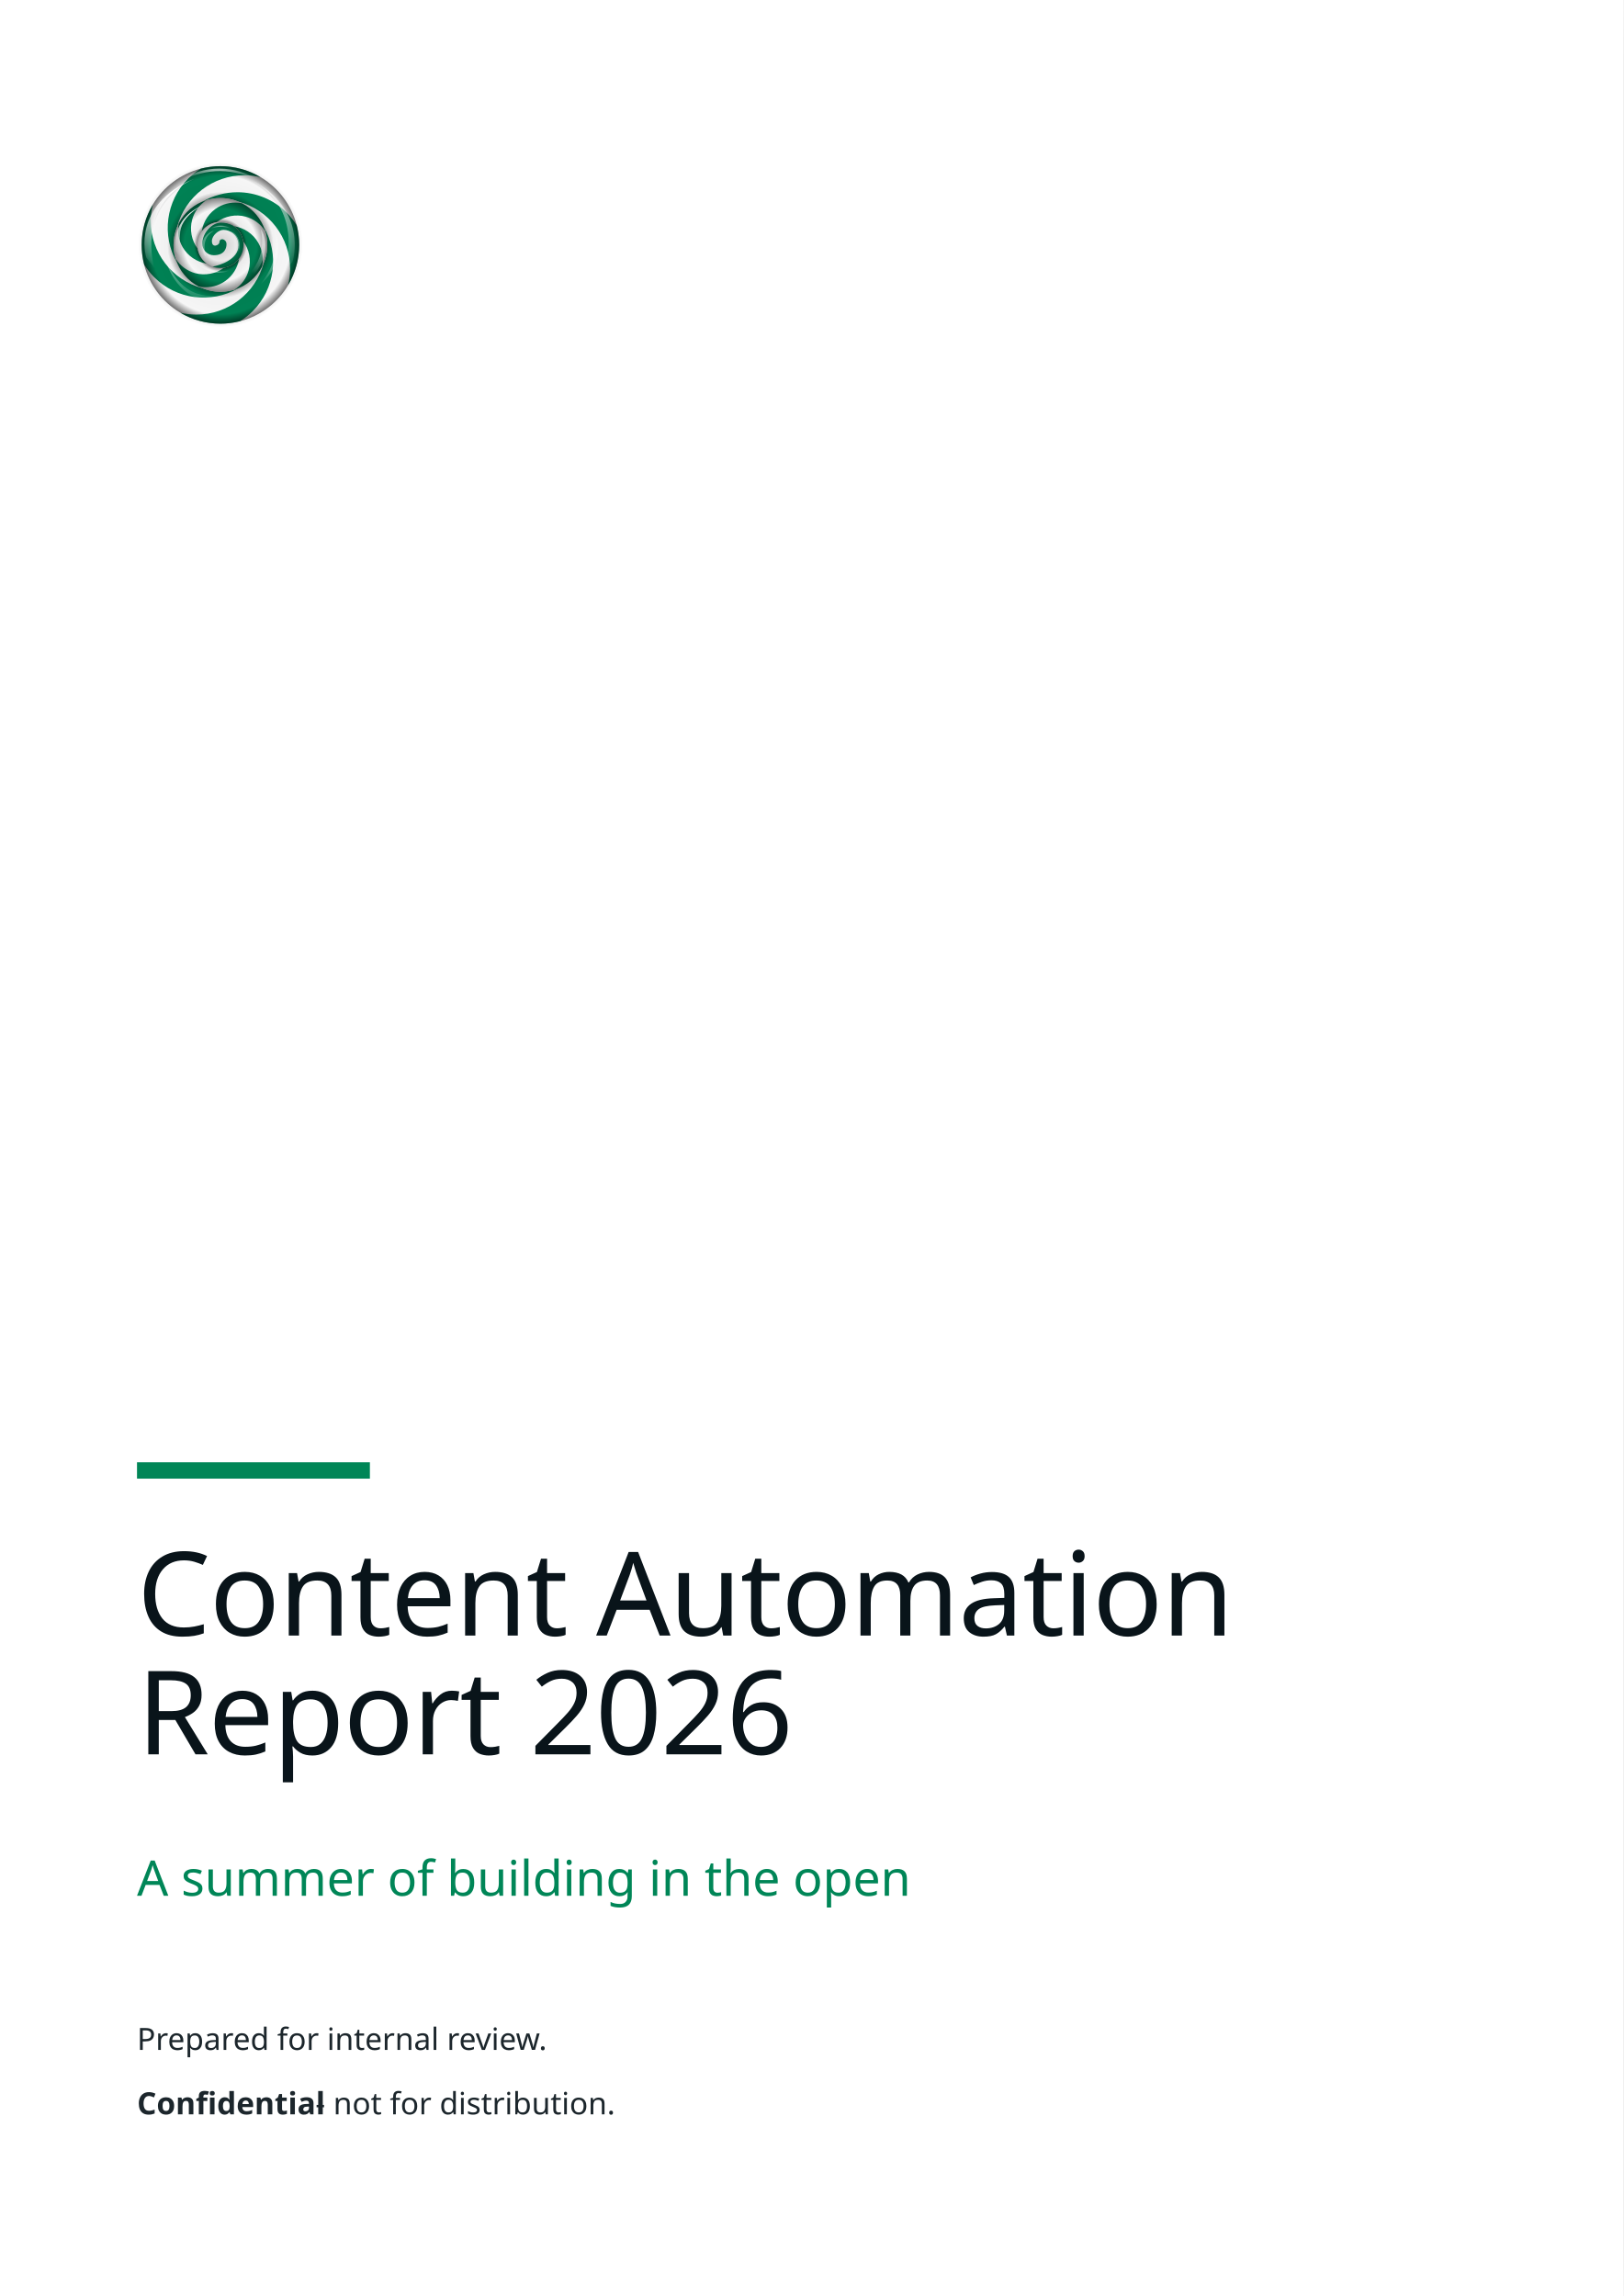
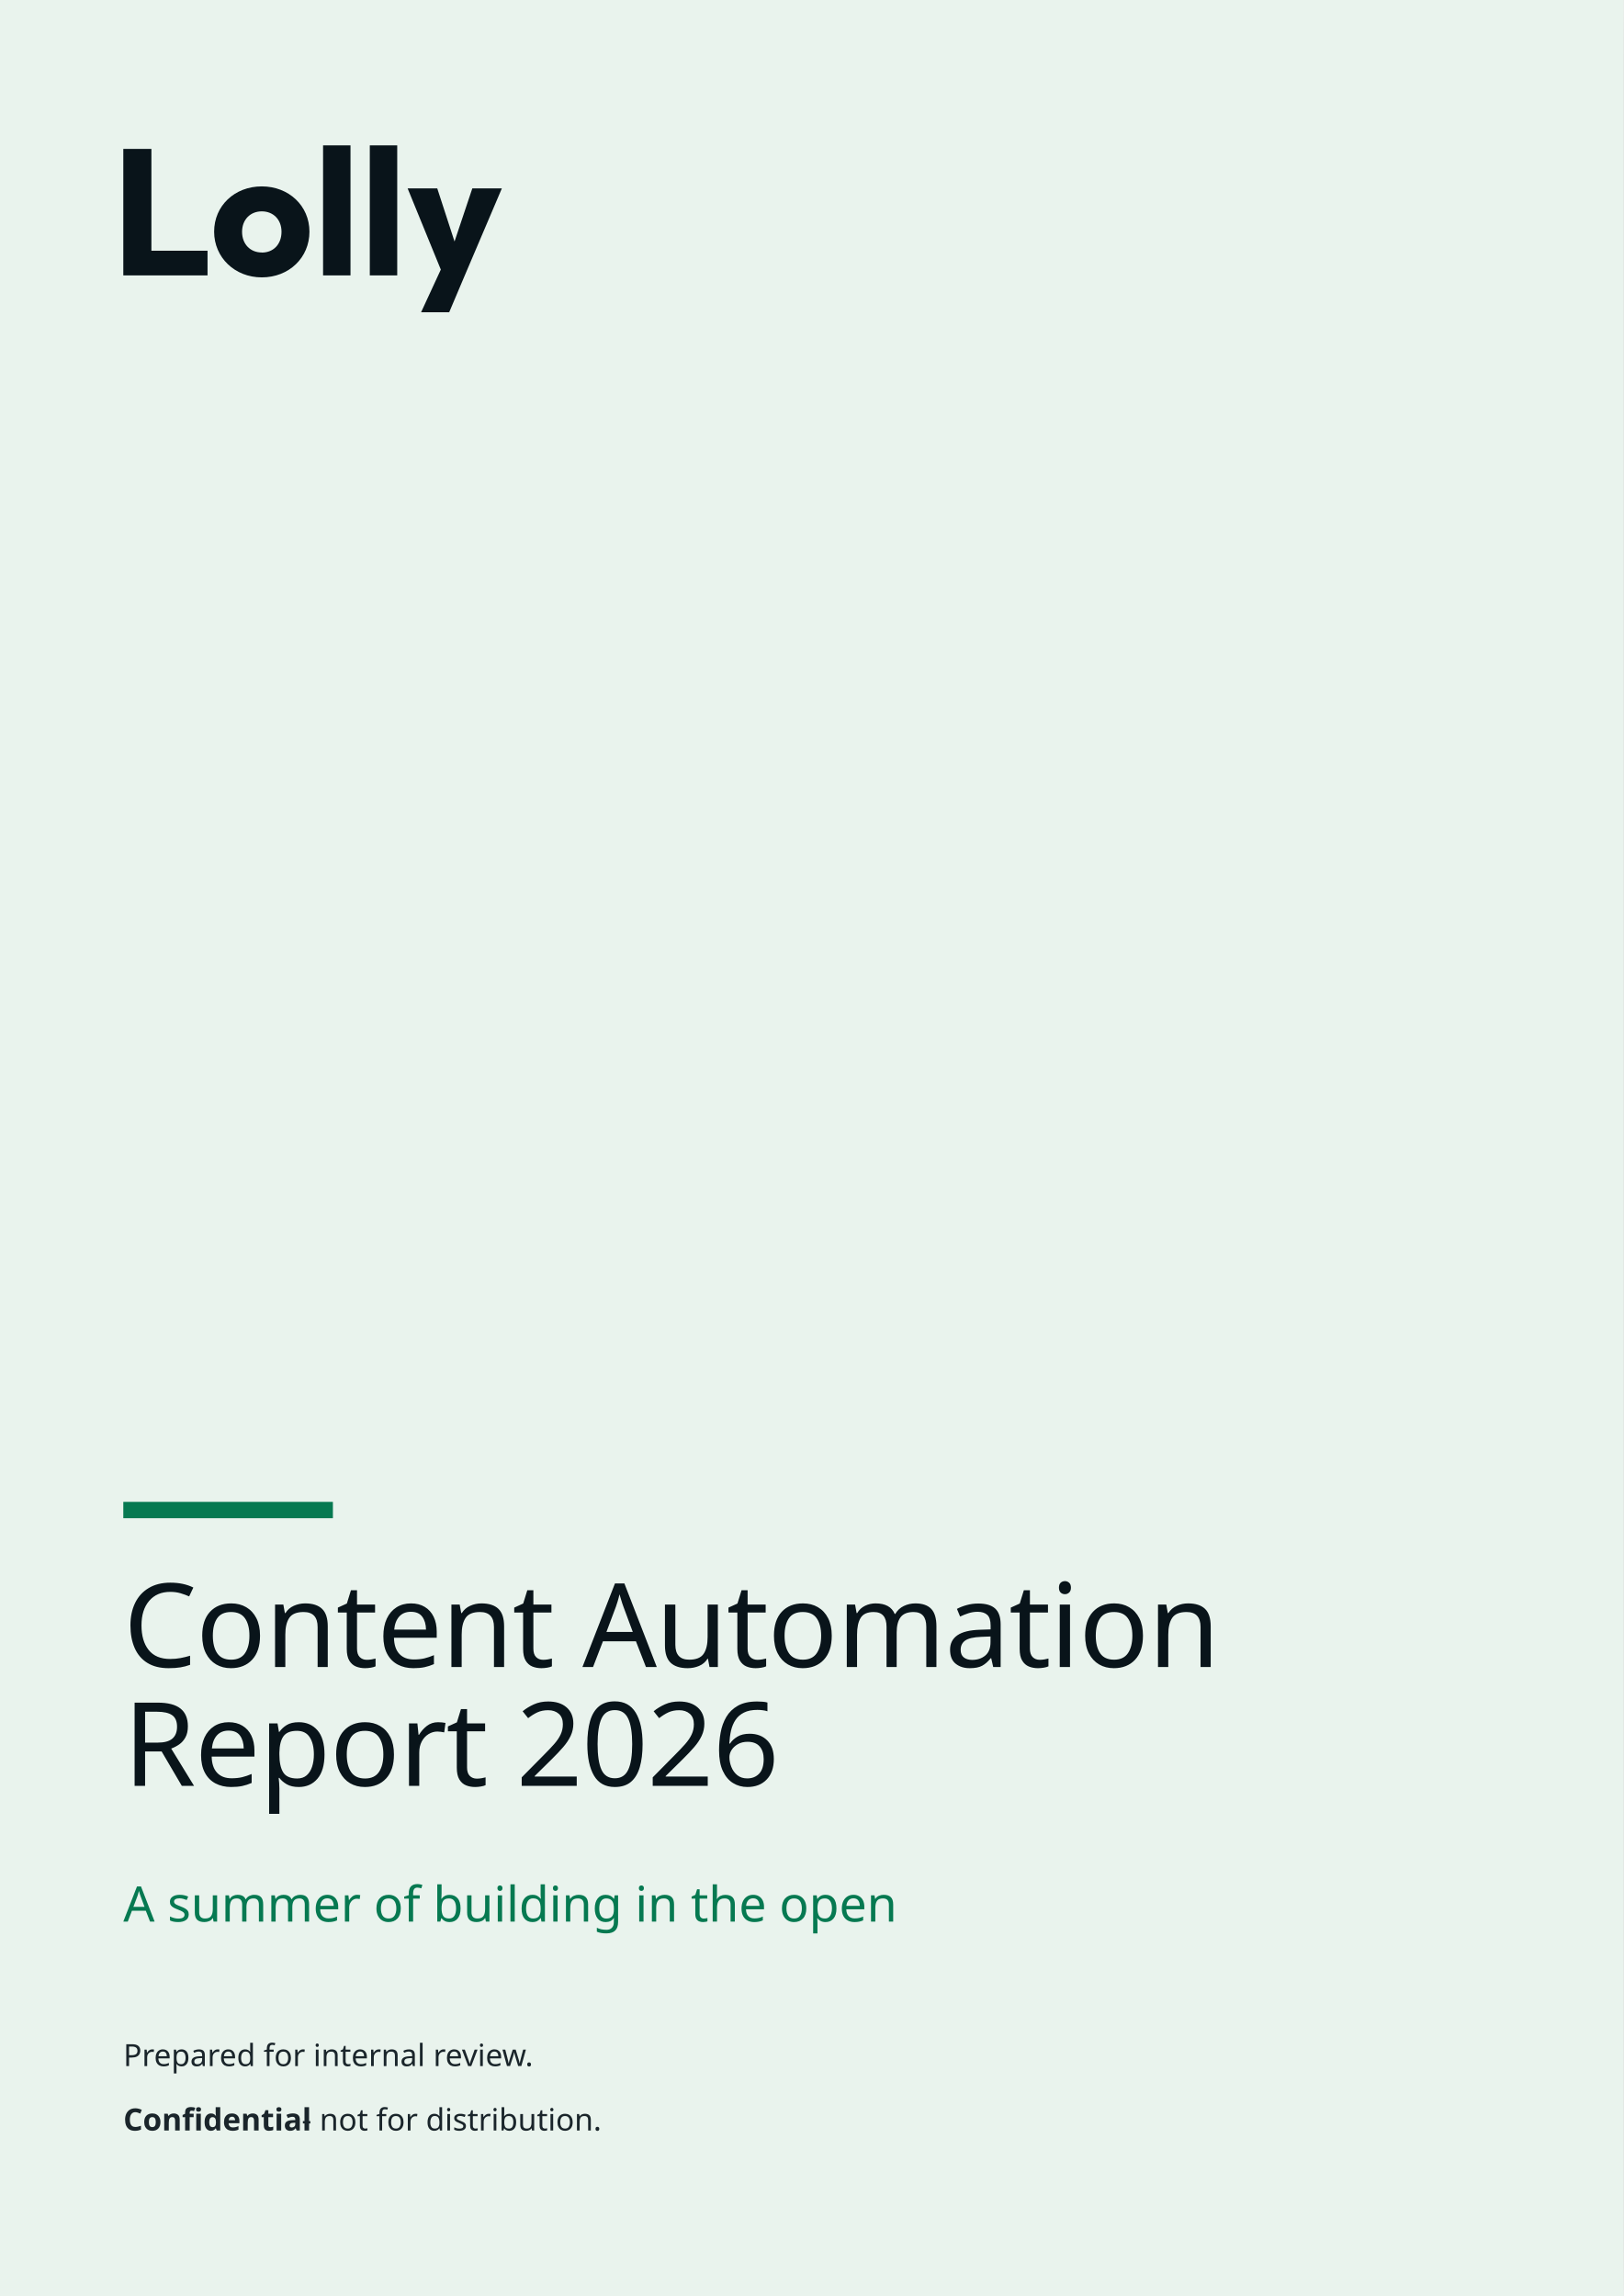
<svg xmlns="http://www.w3.org/2000/svg" width="794" height="1123" viewBox="0 0 794 1123">
  <defs>
    <filter id="shadow-1" width="894" height="1223" x="-50" y="-44" filterUnits="userSpaceOnUse">
      <feGaussianBlur in="SourceGraphic" stdDeviation="14" />
    </filter>
  </defs>
  <path fill-opacity=".28" d="M0 6h794v1123H0z" filter="url(#shadow-1)" />
-   <path fill="#fff" d="M0 0h794v1123H0z" />
-   <svg id="svg46" width="369.59" height="81.59" x="67" y="79" preserveAspectRatio="xMinYMid meet" style="animation:go 3s ease infinite" viewBox="0 0 285.75 285.75">
-     <defs id="ipxn2xg-defs23">
-       <radialGradient id="ipxn2xg-k" cx="880.76" cy="708.56" r="30.66" fx="880.76" fy="708.56" gradientTransform="matrix(4.6 0 0 4.6 -3908.59 -3116.5)" gradientUnits="userSpaceOnUse" href="#ipxn2xg-a" />
-       <radialGradient id="ipxn2xg-l" cx="880.76" cy="708.56" r="104.65" fx="880.76" fy="708.56" gradientTransform="translate(-992.34 -770.4)scale(1.289)" gradientUnits="userSpaceOnUse" href="#ipxn2xg-b" />
-       <radialGradient id="ipxn2xg-m" cx="880.76" cy="708.56" r="30.66" fx="880.76" fy="708.56" gradientTransform="translate(-2464.8 -1954.99)scale(2.9607)" gradientUnits="userSpaceOnUse" href="#ipxn2xg-a" />
-       <radialGradient id="ipxn2xg-n" cx="880.76" cy="708.56" r="62.32" fx="880.76" fy="708.56" gradientTransform="translate(-992.34 -770.4)scale(1.289)" gradientUnits="userSpaceOnUse" href="#ipxn2xg-c" />
-       <radialGradient id="ipxn2xg-o" cx="880.76" cy="708.56" r="30.66" fx="880.76" fy="708.56" gradientTransform="translate(-1162.5 -907.29)scale(1.4821)" gradientUnits="userSpaceOnUse" href="#ipxn2xg-a" />
-       <radialGradient id="ipxn2xg-p" cx="880.76" cy="708.56" r="30.66" fx="880.76" fy="708.56" gradientTransform="translate(-992.34 -770.4)scale(1.289)" gradientUnits="userSpaceOnUse" href="#ipxn2xg-d" />
-       <radialGradient id="ipxn2xg-q" cx="185.5" cy="140.06" r="21.96" gradientTransform="rotate(-14.94 -306.8 345.3)scale(1.0634 1.922)" gradientUnits="userSpaceOnUse" href="#ipxn2xg-e" />
-       <radialGradient id="ipxn2xg-r" cx="134.04" cy="55.69" r="44.62" gradientTransform="matrix(.4818 0 0 .201 78.4 99.88)" gradientUnits="userSpaceOnUse" href="#ipxn2xg-f" />
-       <radialGradient id="ipxn2xg-D" cx="133.58" cy="55.41" r="44.62" fx="107821.34" fy="29802.45" gradientTransform="rotate(-23.4 448 157.84)scale(2.2443 .8593)" gradientUnits="userSpaceOnUse" href="#ipxn2xg-g" />
-       <radialGradient id="ipxn2xg-x" cx="134.04" cy="55.69" r="44.62" gradientTransform="rotate(105.09 157.87 118.13)scale(1.3426 .5601)" gradientUnits="userSpaceOnUse" href="#ipxn2xg-f" />
-       <radialGradient id="ipxn2xg-A" cx="134.04" cy="55.69" r="44.62" gradientTransform="matrix(1.6527 0 0 .6895 -82.3 -22.22)" gradientUnits="userSpaceOnUse" href="#ipxn2xg-h" />
-       <radialGradient id="ipxn2xg-h" cx="134.04" cy="55.69" r="44.62" gradientTransform="matrix(3.3089 0 0 1.3804 -177.03 -56.74)" gradientUnits="userSpaceOnUse">
-         <stop id="ipxn2xg-stop1" offset=".12" stop-color="#fff" />
-         <stop id="ipxn2xg-stop2" offset="1" stop-color="#fff" stop-opacity="0" />
-       </radialGradient>
-       <radialGradient id="ipxn2xg-B" cx="134.04" cy="55.69" r="44.62" gradientTransform="matrix(-.7845 -.2551 .0877 -.3972 226.55 242.4)" gradientUnits="userSpaceOnUse" href="#ipxn2xg-f" />
-       <radialGradient id="ipxn2xg-C" cx="142.79" cy="98.64" r="44.62" gradientTransform="matrix(-2.6758 -.8841 .2991 -1.3766 432.77 441.77)" gradientUnits="userSpaceOnUse" href="#ipxn2xg-f" />
-       <radialGradient id="ipxn2xg-v" cx="133.58" cy="55.41" r="44.62" fx="107821.34" fy="29802.45" gradientTransform="rotate(-23.4 448 157.84)scale(2.2443 .8593)" gradientUnits="userSpaceOnUse" href="#ipxn2xg-g" />
-       <linearGradient id="ipxn2xg-a">
-         <stop id="ipxn2xg-stop3" offset="0" stop-opacity=".69" />
-         <stop id="ipxn2xg-stop4" offset=".84" stop-opacity=".67" />
-         <stop id="ipxn2xg-stop5" offset="1" stop-opacity="0" />
-       </linearGradient>
-       <linearGradient id="ipxn2xg-b">
-         <stop id="ipxn2xg-stop6" offset="0" stop-color="#e3e3e3" />
-         <stop id="ipxn2xg-stop7" offset=".88" stop-color="#f6f6f6" />
-         <stop id="ipxn2xg-stop8" offset="1" stop-color="#6f6f6f" />
-       </linearGradient>
-       <linearGradient id="ipxn2xg-c">
-         <stop id="ipxn2xg-stop9" offset="0" stop-color="#cacaca" />
-         <stop id="ipxn2xg-stop10" offset=".77" stop-color="#f6f6f6" />
-         <stop id="ipxn2xg-stop11" offset="1" stop-color="#858585" />
-       </linearGradient>
-       <linearGradient id="ipxn2xg-d">
-         <stop id="ipxn2xg-stop12" offset="0" stop-color="#cacaca" />
-         <stop id="ipxn2xg-stop13" offset=".69" stop-color="#eaeaea" />
-         <stop id="ipxn2xg-stop14" offset="1" stop-color="#a6a6a6" />
-       </linearGradient>
-       <linearGradient id="ipxn2xg-e">
-         <stop id="ipxn2xg-stop15" offset=".48" stop-color="#fff" stop-opacity="0" />
-         <stop id="ipxn2xg-stop16" offset=".65" stop-color="#fff" />
-       </linearGradient>
-       <linearGradient id="ipxn2xg-f">
-         <stop id="ipxn2xg-stop17" offset="0" stop-color="#fff" />
-         <stop id="ipxn2xg-stop18" offset="1" stop-color="#fff" stop-opacity="0" />
-       </linearGradient>
-       <linearGradient id="ipxn2xg-s" x1="-19.28" x2="-19.28" y1="48.71" y2="208.86" gradientTransform="translate(139.6 112.18)" gradientUnits="userSpaceOnUse" href="#ipxn2xg-f" />
-       <linearGradient id="ipxn2xg-u" x1="297.63" x2="450.18" y1="324.62" y2="154.15" gradientTransform="translate(12.44 11.85)scale(.4785)" gradientUnits="userSpaceOnUse" href="#ipxn2xg-j" />
-       <linearGradient id="ipxn2xg-j">
-         <stop id="ipxn2xg-stop19" offset=".09" stop-color="#fff" stop-opacity="0" />
-         <stop id="ipxn2xg-stop20" offset=".55" stop-color="#fff" />
-       </linearGradient>
-       <linearGradient id="ipxn2xg-g">
-         <stop id="ipxn2xg-stop21" offset=".31" stop-color="#fff" />
-         <stop id="ipxn2xg-stop22" offset="1" stop-color="#fff" stop-opacity="0" />
-       </linearGradient>
-       <linearGradient id="ipxn2xg-y" x1="-33.37" x2="-19.28" y1="49.63" y2="208.86" gradientUnits="userSpaceOnUse" href="#ipxn2xg-f" />
-       <linearGradient id="ipxn2xg-z" x1="-19.28" x2="-19.28" y1="48.71" y2="208.86" gradientUnits="userSpaceOnUse" href="#ipxn2xg-f" />
-       <filter id="ipxn2xg-t" width="1.02" height="1.01" x="-.01" y="-.01" color-interpolation-filters="sRGB">
-         <feGaussianBlur id="ipxn2xg-feGaussianBlur22" stdDeviation=".38" />
-       </filter>
-       <filter id="ipxn2xg-w" width="1.02" height="1.12" x="-.01" y="-.06" color-interpolation-filters="sRGB">
-         <feGaussianBlur id="ipxn2xg-feGaussianBlur23" stdDeviation=".71" />
-       </filter>
-     </defs>
-     <g id="ipxn2xg-g45">
-       <path id="ipxn2xg-path23" fill="url(#ipxn2xg-k)" d="M142.88 1.82a141.06 141.06 0 0 1 141.05 141.05 141.06 141.06 0 0 1-141.05 141.06A141.06 141.06 0 0 1 1.82 142.87 141.06 141.06 0 0 1 142.88 1.82" opacity=".3" />
-       <g id="ipxn2xg-g25" style="transform-origin:50% 50%;transform-box:fill-box;animation:lolly-spin 3s linear infinite">
-         <path id="ipxn2xg-path24" fill="url(#ipxn2xg-l)" d="M142.88 7.99A134.9 134.9 0 0 0 7.99 142.87a134.9 134.9 0 0 0 134.89 134.89 134.9 134.9 0 0 0 134.88-134.89A134.9 134.9 0 0 0 142.88 8" />
-         <path id="ipxn2xg-path25" fill="#008657" d="M142.88 7.99a135 135 0 0 0-33.6 4.25 119 119 0 0 0-21.71 17.17A119.34 119.34 0 0 0 68.6 173.46a80 80 0 0 1-6.05-30.59 80 80 0 0 1 6.18-30.9A119.34 119.34 0 0 1 184 23.53a119 119 0 0 1 27.49 3.21A135 135 0 0 0 142.88 8m29.08 44.62a119.3 119.3 0 0 0-59.6 15.96 80 80 0 0 1 30.52-6.02 80 80 0 0 1 30.87 6.18A119.34 119.34 0 0 1 262.22 184a119 119 0 0 1-3.45 27.74 135 135 0 0 0 19-68.87 135 135 0 0 0-4.26-33.6 119 119 0 0 0-17.17-21.7 119.3 119.3 0 0 0-84.39-34.96M26.98 74.01a135 135 0 0 0-19 68.86 135 135 0 0 0 4.26 33.6 119 119 0 0 0 17.17 21.71 119.34 119.34 0 0 0 143.98 19 80 80 0 0 1-30.51 6.02 80 80 0 0 1-30.9-6.18 119.34 119.34 0 0 1-88.45-115.27 119 119 0 0 1 3.44-27.73m190.18 38.27a80 80 0 0 1 6.05 30.58 80 80 0 0 1-6.18 30.9 119.34 119.34 0 0 1-115.27 88.45 119 119 0 0 1-27.5-3.22 135 135 0 0 0 68.63 18.76 135 135 0 0 0 33.6-4.25 119 119 0 0 0 21.7-17.17 119.34 119.34 0 0 0 18.97-144.05" style="mix-blend-mode:multiply" />
-       </g>
-       <path id="ipxn2xg-path26" fill="url(#ipxn2xg-m)" d="M142.88 52.08a90.8 90.8 0 0 1 90.79 90.8 90.8 90.8 0 0 1-90.8 90.79 90.8 90.8 0 0 1-90.79-90.8 90.8 90.8 0 0 1 90.8-90.79" opacity=".6" />
-       <g id="ipxn2xg-g28" style="transform-origin:50% 50%;transform-box:fill-box;animation:lolly-spin 6s linear infinite">
-         <path id="ipxn2xg-path27" fill="url(#ipxn2xg-n)" d="M220.46 163.67a80.33 80.33 0 0 1-98.37 56.8 80.33 80.33 0 0 1-56.8-98.38 80.33 80.33 0 0 1 98.38-56.8 80.33 80.33 0 0 1 56.8 98.38" />
-         <path id="ipxn2xg-path28" fill="#008657" d="M214.19 179.85a58 58 0 0 0-6.56-40.72 58 58 0 0 0-41.68-28.35 39.5 39.5 0 0 1 15.93 25.73 58 58 0 0 1 9.43 49.5 58 58 0 0 1-24.16 33.44 80.3 80.3 0 0 0 47.04-39.6m5.27-60.87a80.3 80.3 0 0 0-39.61-47.42 58 58 0 0 0-40.72 6.56 58 58 0 0 0-28.22 41.5 39.5 39.5 0 0 1 25.62-15.7A58 58 0 0 1 186 94.43a58 58 0 0 1 33.45 24.54m-45.84 53.46a58 58 0 0 0 1.31-6.45 39.5 39.5 0 0 1-25.71 15.85 58 58 0 0 1-49.48 9.47 58 58 0 0 1-33.45-24.54 80.3 80.3 0 0 0 39.6 47.42 58 58 0 0 0 40.73-6.56 58 58 0 0 0 27-35.2zm-54 2.4a39.5 39.5 0 0 1-15.75-25.59 58 58 0 0 1-9.43-49.51 58 58 0 0 1 24.51-33.54 80.3 80.3 0 0 0-47.38 39.7 58 58 0 0 0 6.56 40.72 58 58 0 0 0 41.5 28.22z" style="mix-blend-mode:multiply" />
-       </g>
-       <path id="ipxn2xg-path29" fill="url(#ipxn2xg-o)" fill-opacity=".8" d="M142.88 97.43a45.45 45.45 0 0 1 45.44 45.44 45.45 45.45 0 0 1-45.44 45.45 45.45 45.45 0 0 1-45.45-45.45 45.45 45.45 0 0 1 45.45-45.44" />
-       <g id="ipxn2xg-g31" style="transform-origin:50% 50%;transform-box:fill-box;animation:lolly-spin 9s linear infinite">
-         <path id="ipxn2xg-path30" fill="url(#ipxn2xg-p)" d="M142.88 103.35a39.53 39.53 0 0 1 39.52 39.52 39.53 39.53 0 0 1-39.52 39.53 39.53 39.53 0 0 1-39.53-39.53 39.53 39.53 0 0 1 39.53-39.52" />
-         <path id="ipxn2xg-path31" fill="#008657" d="M143.84 104.58c-14.54 0-31.6 16.58-31.93 35.53a19.66 19.66 0 0 0 19.46 20.42c20.16 0 21.92-14.15 21.92-18.85 0-9.61-12.16-11.82-12.16-3.21 0 4.67-12.85 10.84-12.85-2.18 0-9.75 11.54-19.21 19.75-19.21 11.8 0 25.84 8.95 25.84 26.75 0 23.82-31.73 33.97-44.53 36.18a40 40 0 0 0 13.54 2.39 39.53 39.53 0 0 0 39.52-39.53 39.5 39.5 0 0 0-18.32-33.34 42.5 42.5 0 0 0-20.24-4.95" style="mix-blend-mode:multiply" />
-       </g>
-       <g id="ipxn2xg-g44">
-         <path id="ipxn2xg-path32" fill="#fff" fill-opacity=".44" d="M131.58 119.01c-17.62 8.8-18.47 29.11-12.98 44.17 0 0-6.74-2.24-6.74-20.47 0-15.5 15.4-23.7 19.72-23.7" opacity=".68" />
-         <path id="ipxn2xg-path33" fill="url(#ipxn2xg-q)" d="M158.3 119.81c13.9 0 24 26.72 12.14 37.5 8.83-21.55-7.67-34.6-12.15-37.5" opacity=".49" />
-         <path id="ipxn2xg-path34" fill="url(#ipxn2xg-r)" fill-opacity=".44" d="M163.05 115.7s-8.27-5.92-19.91-5.92-19.9 6.76-19.9 6.76 10.48-4.76 19.9-4.76c9.43 0 19.91 3.93 19.91 3.93" />
-         <path id="ipxn2xg-path35" fill="url(#ipxn2xg-s)" d="M212.74 130.59C89.54 181.8 110.3 292.97 112.59 296.94l21.56 27.29c-10.16-43.14-6.36-62.05-6.36-85.5 0-72.01 84.94-108.14 84.94-108.14z" filter="url(#ipxn2xg-t)" transform="translate(12.44 11.85)scale(.4785)" />
-         <path id="ipxn2xg-path36" fill="url(#ipxn2xg-u)" d="M211.99 115.97c23.41 34.16-6.33 95.69-57.13 102.42 65.73-31 62.2-80.72 57.13-102.42" opacity=".49" />
-         <path id="ipxn2xg-path37" fill="url(#ipxn2xg-v)" fill-opacity=".44" d="M355.01 135.56c-45.94-31.36-119.43-36.01-170.26 3.57 50.94-25.56 101.02-34.34 170.26-3.57" filter="url(#ipxn2xg-w)" transform="translate(12.44 11.85)scale(.4785)" />
-         <path id="ipxn2xg-path38" fill="url(#ipxn2xg-x)" fill-opacity=".44" d="M209.04 212.75c32.28-25.97 43.19-68.53 21.88-109.08 9.56 43.27 9.76 71-21.88 109.08" />
-         <path id="ipxn2xg-path39" fill="url(#ipxn2xg-y)" d="M67.32 28.2C-55.88 79.45-29.29 180.79-27 184.76l15.13 19.63c-4.35-18.48-29.27-128.3 79.2-176.17" filter="url(#ipxn2xg-t)" transform="translate(39.46 5.44)scale(.8626)" />
-         <path id="ipxn2xg-path40" fill="url(#ipxn2xg-z)" d="M73.14 18.4C-50.06 69.63-29.3 180.8-27 184.77l15.14 19.63c-4.36-18.49-26.82-135.03 85-185.98Z" filter="url(#ipxn2xg-t)" opacity=".58" transform="rotate(-175.18 128.86 5.82)scale(.8043 -.8043)" />
-         <path id="ipxn2xg-path41" fill="url(#ipxn2xg-A)" fill-opacity=".6" d="M208.09 32.07c-36.86-25.15-95.82-28.89-136.6 2.87 40.87-20.51 81.05-27.55 136.6-2.87" />
-         <path id="ipxn2xg-path42" fill="url(#ipxn2xg-B)" fill-opacity=".44" d="M95.6 166.3c14.3 20.19 41.82 31.44 65.21 19.44-22 5.5-41.98 3.36-65.2-19.43" />
-         <path id="ipxn2xg-path43" fill="url(#ipxn2xg-C)" fill-opacity=".44" d="M48.52 167.45c20.16 66.68 72.78 86.51 134.4 63.66-66.2 1.17-101.82 7.33-134.4-63.66" />
-         <path id="ipxn2xg-path44" fill="url(#ipxn2xg-D)" fill-opacity=".44" d="M355.01 135.56c-45.94-31.36-119.43-36.01-170.26 3.57 50.94-25.56 101.02-34.34 170.26-3.57" filter="url(#ipxn2xg-w)" transform="translate(12.44 11.85)scale(.4785)" />
-       </g>
-     </g>
-     <style id="ipxn2xg-style46">@keyframes lolly-spin{to{transform:rotate(360deg)}}@keyframes go{0%,to{filter:hue-rotate(15deg)}50%{filter:hue-rotate(-15deg)}}</style>
+   <path fill="#e9f3ed" d="M0 0h794v1123H0z" />
+   <svg width="377.09" height="81.59" x="60.3" y="71.09" preserveAspectRatio="xMinYMid meet" viewBox="0 0 44.73 19.71">
+     <path fill="#09141a" d="M0 15.37h9.95v-2.92H3.32V.42H0Zm16.36.23c3.22 0 5.63-2.33 5.63-5.4 0-3.05-2.43-5.35-5.63-5.35-3.22 0-5.63 2.3-5.63 5.35s2.44 5.4 5.63 5.4m0-2.94c-1.37 0-2.33-1-2.33-2.44S15 7.8 16.36 7.8s2.33.97 2.33 2.41c0 1.46-.93 2.46-2.33 2.46m7.24 2.7h3.24V0H23.6zm5.52 0h3.24V0h-3.24zm6.06 4.35h3.32l1.82-4.3 4.4-10.33h-3.49l-2.1 6.27-2.04-6.27h-3.5l3.92 9.59z" />
  </svg>
-   <path fill="#008657" d="M67 715.22h113.89v8H67z" />
-   <text x="67" y="755.72" fill="#09141a" dominant-baseline="text-before-edge" font-family="Outfit, SUSE, ui-sans-serif, system-ui, sans-serif" font-size="57" font-weight="500" letter-spacing="-.57">Content Automation</text>
-   <text x="67" y="813.84" fill="#09141a" dominant-baseline="text-before-edge" font-family="Outfit, SUSE, ui-sans-serif, system-ui, sans-serif" font-size="57" font-weight="500" letter-spacing="-.57">Report 2026</text>
-   <text x="67" y="908.61" fill="#008657" dominant-baseline="text-before-edge" font-family="SUSE, ui-sans-serif, system-ui, sans-serif" font-size="24" font-weight="500">A summer of building in the open</text>
-   <g opacity=".92">
-     <text x="67" y="991" fill="#09141a" dominant-baseline="text-before-edge" font-family="SUSE, ui-sans-serif, system-ui, sans-serif" font-size="15" font-weight="400">Prepared for internal review.</text>
-     <text x="67" y="1022.5" fill="#09141a" dominant-baseline="text-before-edge" font-family="SUSE, ui-sans-serif, system-ui, sans-serif" font-size="15" font-weight="700">Confidential</text>
-     <text x="154.23" y="1022.5" fill="#09141a" dominant-baseline="text-before-edge" font-family="SUSE, ui-sans-serif, system-ui, sans-serif" font-size="15" font-weight="400">- not for distribution.</text>
+   <path fill="#067951" d="M60.3 734.58h102.5v8H60.3z" />
+   <g fill="#09141a" dominant-baseline="text-before-edge" font-family="Outfit, SUSE, ui-sans-serif, system-ui, sans-serif" font-size="57" font-weight="500" letter-spacing="-.57">
+     <text x="60.3" y="771.13">Content Automation</text>
+     <text x="60.3" y="829.25">Report 2026</text>
+   </g>
+   <text x="60.3" y="921.25" fill="#067951" dominant-baseline="text-before-edge" font-family="SUSE, ui-sans-serif, system-ui, sans-serif" font-size="24" font-weight="500">A summer of building in the open</text>
+   <g fill="#09141a" dominant-baseline="text-before-edge" font-family="SUSE, ui-sans-serif, system-ui, sans-serif" font-size="15" opacity=".92">
+     <text x="60.3" y="998.91" font-weight="400">Prepared for internal review.</text>
+     <text x="60.3" y="1030.41" font-weight="700">Confidential</text>
+     <text x="147.53" y="1030.41" font-weight="400">- not for distribution.</text>
  </g>
</svg>
